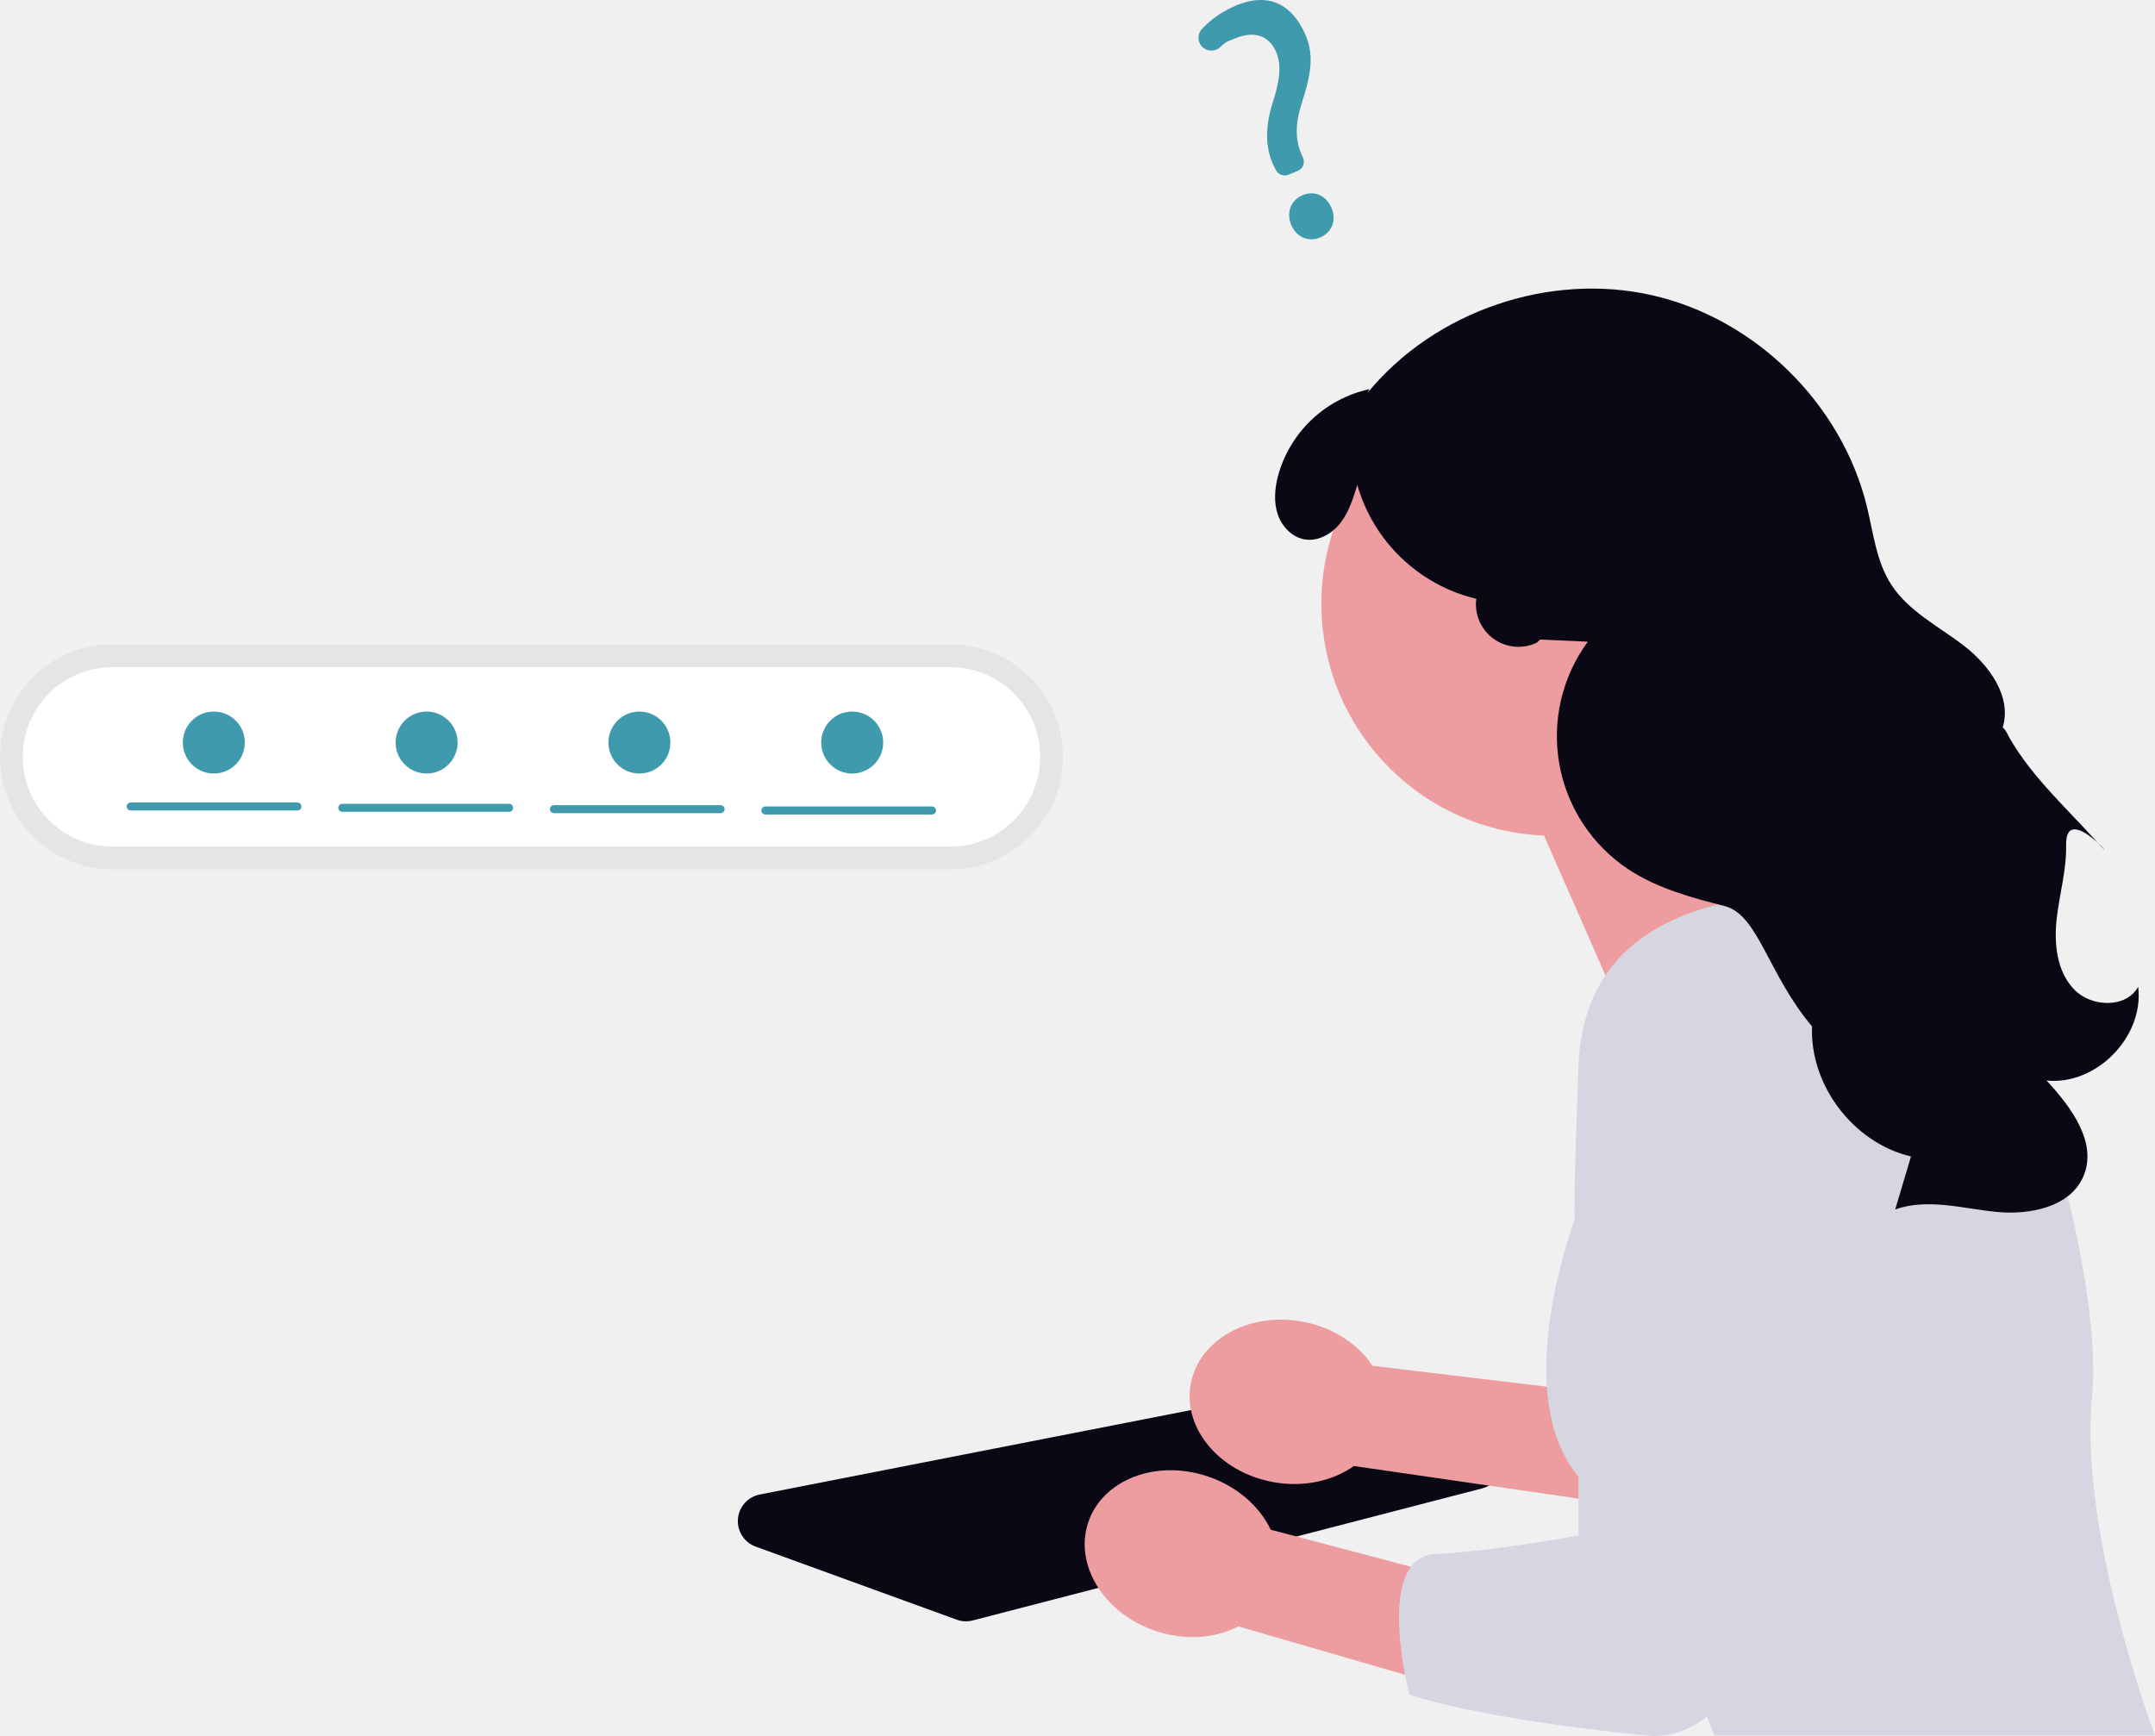
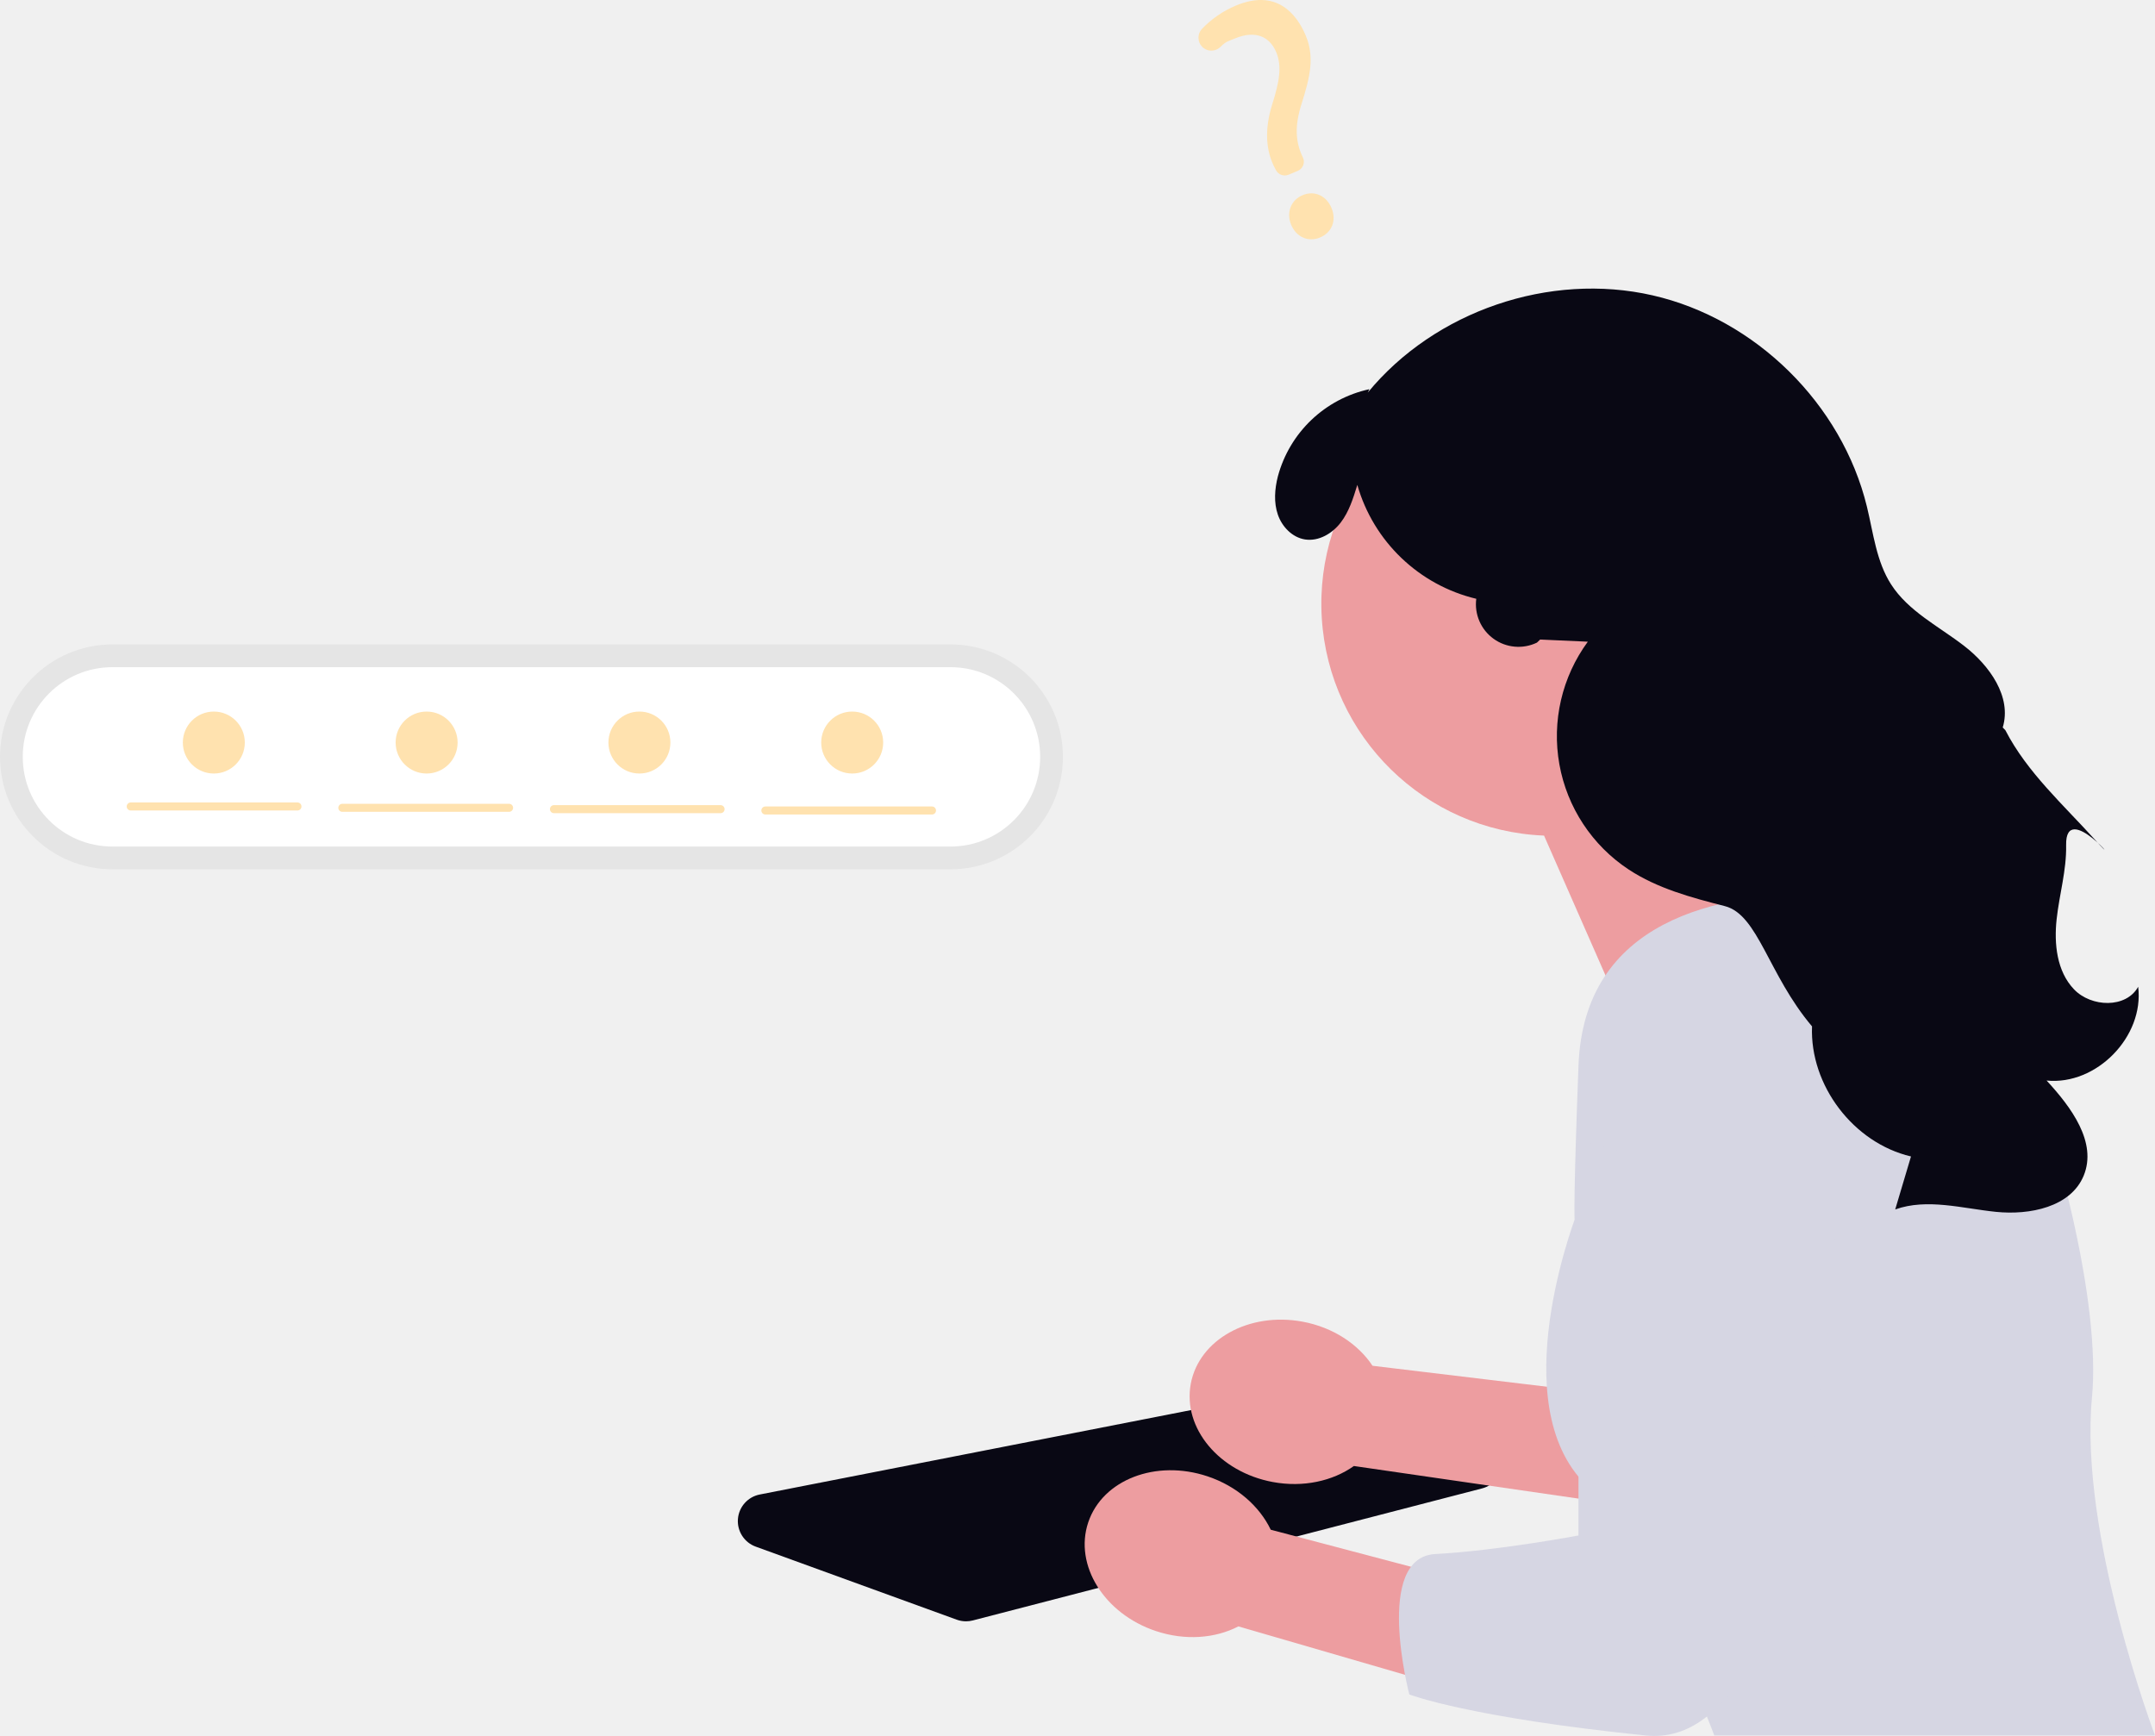
<svg xmlns="http://www.w3.org/2000/svg" width="800.314" height="644.708" viewBox="0 0 800.314 644.708" role="img" artist="Katerina Limpitsouni" source="https://undraw.co/">
  <g transform="translate(-376.703 -155.001)">
    <g transform="translate(376.703 394.331)">
      <path d="M602.879,191.732a41.761,41.761,0,0,0,0,83.522H914.1a41.761,41.761,0,1,0,0-83.522Z" transform="translate(-561.118 -191.732)" fill="#e5e5e5" />
      <path d="M605.443,202.747a33.309,33.309,0,1,0,0,66.619H916.662a33.309,33.309,0,0,0,0-66.619Z" transform="translate(-563.682 -194.296)" fill="#fff" />
-       <path d="M685.91,271.217H623.989a1.492,1.492,0,1,1,0-2.983H685.91a1.492,1.492,0,0,1,0,2.983Z" transform="translate(-575.405 -209.539)" fill="#3F9AAE" />
-       <path d="M788.292,271.865H726.371a1.491,1.491,0,0,1,0-2.983h61.921a1.491,1.491,0,0,1,0,2.983Z" transform="translate(-599.236 -209.69)" fill="#3F9AAE" />
-       <path d="M890.674,272.513H828.753a1.492,1.492,0,0,1,0-2.983h61.921a1.491,1.491,0,1,1,0,2.983Z" transform="translate(-623.067 -209.84)" fill="#3F9AAE" />
-       <path d="M993.055,273.161H931.134a1.491,1.491,0,0,1,0-2.983h61.921a1.492,1.492,0,0,1,0,2.983Z" transform="translate(-646.898 -209.991)" fill="#3F9AAE" />
-       <circle cx="11.509" cy="11.509" r="11.509" transform="translate(67.9 24.934)" fill="#3F9AAE" />
-       <circle cx="11.509" cy="11.509" r="11.509" transform="translate(146.926 24.934)" fill="#3F9AAE" />
-       <circle cx="11.509" cy="11.509" r="11.509" transform="translate(225.951 24.934)" fill="#3F9AAE" />
-       <circle cx="11.509" cy="11.509" r="11.509" transform="translate(304.976 24.934)" fill="#3F9AAE" />
+       <path d="M685.91,271.217H623.989a1.492,1.492,0,1,1,0-2.983H685.91a1.492,1.492,0,0,1,0,2.983Z" transform="translate(-575.405 -209.539)" fill="#FFE2AF" />
+       <path d="M788.292,271.865H726.371a1.491,1.491,0,0,1,0-2.983h61.921a1.491,1.491,0,0,1,0,2.983Z" transform="translate(-599.236 -209.69)" fill="#FFE2AF" />
+       <path d="M890.674,272.513H828.753a1.492,1.492,0,0,1,0-2.983h61.921a1.491,1.491,0,1,1,0,2.983Z" transform="translate(-623.067 -209.84)" fill="#FFE2AF" />
+       <path d="M993.055,273.161H931.134a1.491,1.491,0,0,1,0-2.983h61.921a1.492,1.492,0,0,1,0,2.983Z" transform="translate(-646.898 -209.991)" fill="#FFE2AF" />
+       <circle cx="11.509" cy="11.509" r="11.509" transform="translate(67.9 24.934)" fill="#FFE2AF" />
+       <circle cx="11.509" cy="11.509" r="11.509" transform="translate(146.926 24.934)" fill="#FFE2AF" />
+       <circle cx="11.509" cy="11.509" r="11.509" transform="translate(225.951 24.934)" fill="#FFE2AF" />
+       <circle cx="11.509" cy="11.509" r="11.509" transform="translate(304.976 24.934)" fill="#FFE2AF" />
    </g>
    <g transform="translate(650.718 262.182)">
      <path d="M371.108,645.409a10.02,10.02,0,0,1-3.437-.608l-74.652-27.132a10.075,10.075,0,0,1,1.506-19.357L500.7,557.949a10.1,10.1,0,0,1,5.011.292L563.317,576.7a10.077,10.077,0,0,1-.546,19.351L373.64,645.087a10.05,10.05,0,0,1-2.532.323Z" transform="translate(-286.383 -150.45)" fill="#090814" />
      <path d="M492.22,518.082l108.275,13.012-19.74,38.069-95.461-13.856c-7.86,5.575-18.784,8.056-30.142,5.944-19.871-3.7-33.5-20.025-30.439-36.474S446.364,498,466.235,501.7C477.592,503.807,486.891,510.054,492.22,518.082Z" transform="translate(-256.506 -118.027)" fill="#ed9da0" />
      <path d="M657.371,105.763a86.173,86.173,0,1,0-86.654,108.605l44.807,101.938,63.516-90.48s-23.808-17.772-40.181-40.642a86.079,86.079,0,0,0,18.512-79.421Z" transform="translate(-271.314 -11.219)" fill="#ed9da0" />
      <path d="M769.908,342.528a76.523,76.523,0,0,0-70.29-47.753c-39.017-.376-88.681,9.827-90.728,63.75-3.39,89.283,0,53.346,0,53.346s-26.935,67.068,0,99.417S659.311,607.4,659.311,607.4H822.986s-28.256-74.676-23.4-125.623c3.294-34.583-12.416-96.553-29.677-139.245Z" transform="translate(-296.688 -70.035)" fill="#d6d6e3" />
      <path d="M830.162,261.161c-4.484,8.084-17.433,7.626-23.823.945s-7.457-16.867-6.454-26.056,3.71-18.226,3.524-27.467c-.356-17.636,22.646,11.185,10.831-1.912s-25.325-25.128-33.4-40.811l-.975-1c3.449-11.392-4.916-23.029-14.332-30.306S744.828,121.719,738.4,111.7c-5.47-8.521-6.575-19-8.969-28.843-9.275-38.121-41.338-69.742-79.583-78.488s-80.866,5.8-105.787,36.1l.6-1.256a45.1,45.1,0,0,0-34,32.428c-1.169,4.639-1.558,9.627,0,14.152s5.348,8.476,10.074,9.225c5.068.8,10.139-2.178,13.262-6.251s4.68-9.1,6.179-14.005a60.626,60.626,0,0,0,44.177,42.3,15.805,15.805,0,0,0,22.527,16.275l1.2-1.144,17.7.8A59.313,59.313,0,0,0,640.95,217.6c10.688,7.046,23.311,10.434,35.714,13.6s16.066,25.373,32.379,44.66c-.864,21.916,15.4,43.3,36.756,48.311l-5.862,19.676c11.877-4.224,24.88-.377,37.42.9s27.745-1.765,32.564-13.412c5.124-12.385-4.659-25.516-13.76-35.355,18.528,1.848,36.29-16.342,34.006-34.819Z" transform="translate(-310.117 -1.856)" fill="#090814" />
      <path d="M442.587,595.936l105.437,27.851-24.812,34.974-92.63-26.92c-8.555,4.435-19.718,5.384-30.674,1.721-19.17-6.409-30.41-24.466-25.106-40.331s25.145-23.527,44.318-17.118c10.956,3.663,19.3,11.136,23.47,19.824Z" transform="translate(-244.682 -134.996)" fill="#ed9da0" />
      <path d="M687.82,439.676s-4.6,202.27-70.563,195.525-87.792-15.237-87.792-15.237-13.344-50.944,9.7-52.16,53.125-6.887,53.125-6.887v-146.7" transform="translate(-280.094 -97.839)" fill="#d6d6e3" />
    </g>
-     <path d="M287.66,221.286c-4.3,1.8-8.8-.172-10.68-4.684-1.913-4.58-.126-9.23,4.247-11.056s8.786.148,10.729,4.8C293.871,214.933,292.1,219.43,287.66,221.286Zm-8.246-24.756-3.423,1.429a3.692,3.692,0,0,1-4.69-1.72l-.169-.331c-3.683-6.642-4.1-14.714-1.247-23.98,2.647-8.312,3.747-14.158,1.536-19.454-2.557-6.123-8.016-8.041-14.979-5.263-2.7,1.128-3.56,1.11-5.685,3.218a4.879,4.879,0,0,1-3.532,1.435,4.716,4.716,0,0,1-3.375-1.48,4.817,4.817,0,0,1-.033-6.573,37.414,37.414,0,0,1,12.652-8.687c14.959-6.246,22.489,2.976,25.935,11.228,3.371,8.072,1.475,15.562-1.572,25.261-2.553,8.06-2.4,14.032.5,19.97a3.676,3.676,0,0,1-1.915,4.946Z" transform="translate(579.249 21.932)" fill="#3F9AAE" />
+     <path d="M287.66,221.286c-4.3,1.8-8.8-.172-10.68-4.684-1.913-4.58-.126-9.23,4.247-11.056s8.786.148,10.729,4.8C293.871,214.933,292.1,219.43,287.66,221.286Zm-8.246-24.756-3.423,1.429a3.692,3.692,0,0,1-4.69-1.72l-.169-.331c-3.683-6.642-4.1-14.714-1.247-23.98,2.647-8.312,3.747-14.158,1.536-19.454-2.557-6.123-8.016-8.041-14.979-5.263-2.7,1.128-3.56,1.11-5.685,3.218a4.879,4.879,0,0,1-3.532,1.435,4.716,4.716,0,0,1-3.375-1.48,4.817,4.817,0,0,1-.033-6.573,37.414,37.414,0,0,1,12.652-8.687c14.959-6.246,22.489,2.976,25.935,11.228,3.371,8.072,1.475,15.562-1.572,25.261-2.553,8.06-2.4,14.032.5,19.97a3.676,3.676,0,0,1-1.915,4.946Z" transform="translate(579.249 21.932)" fill="#FFE2AF" />
  </g>
</svg>
